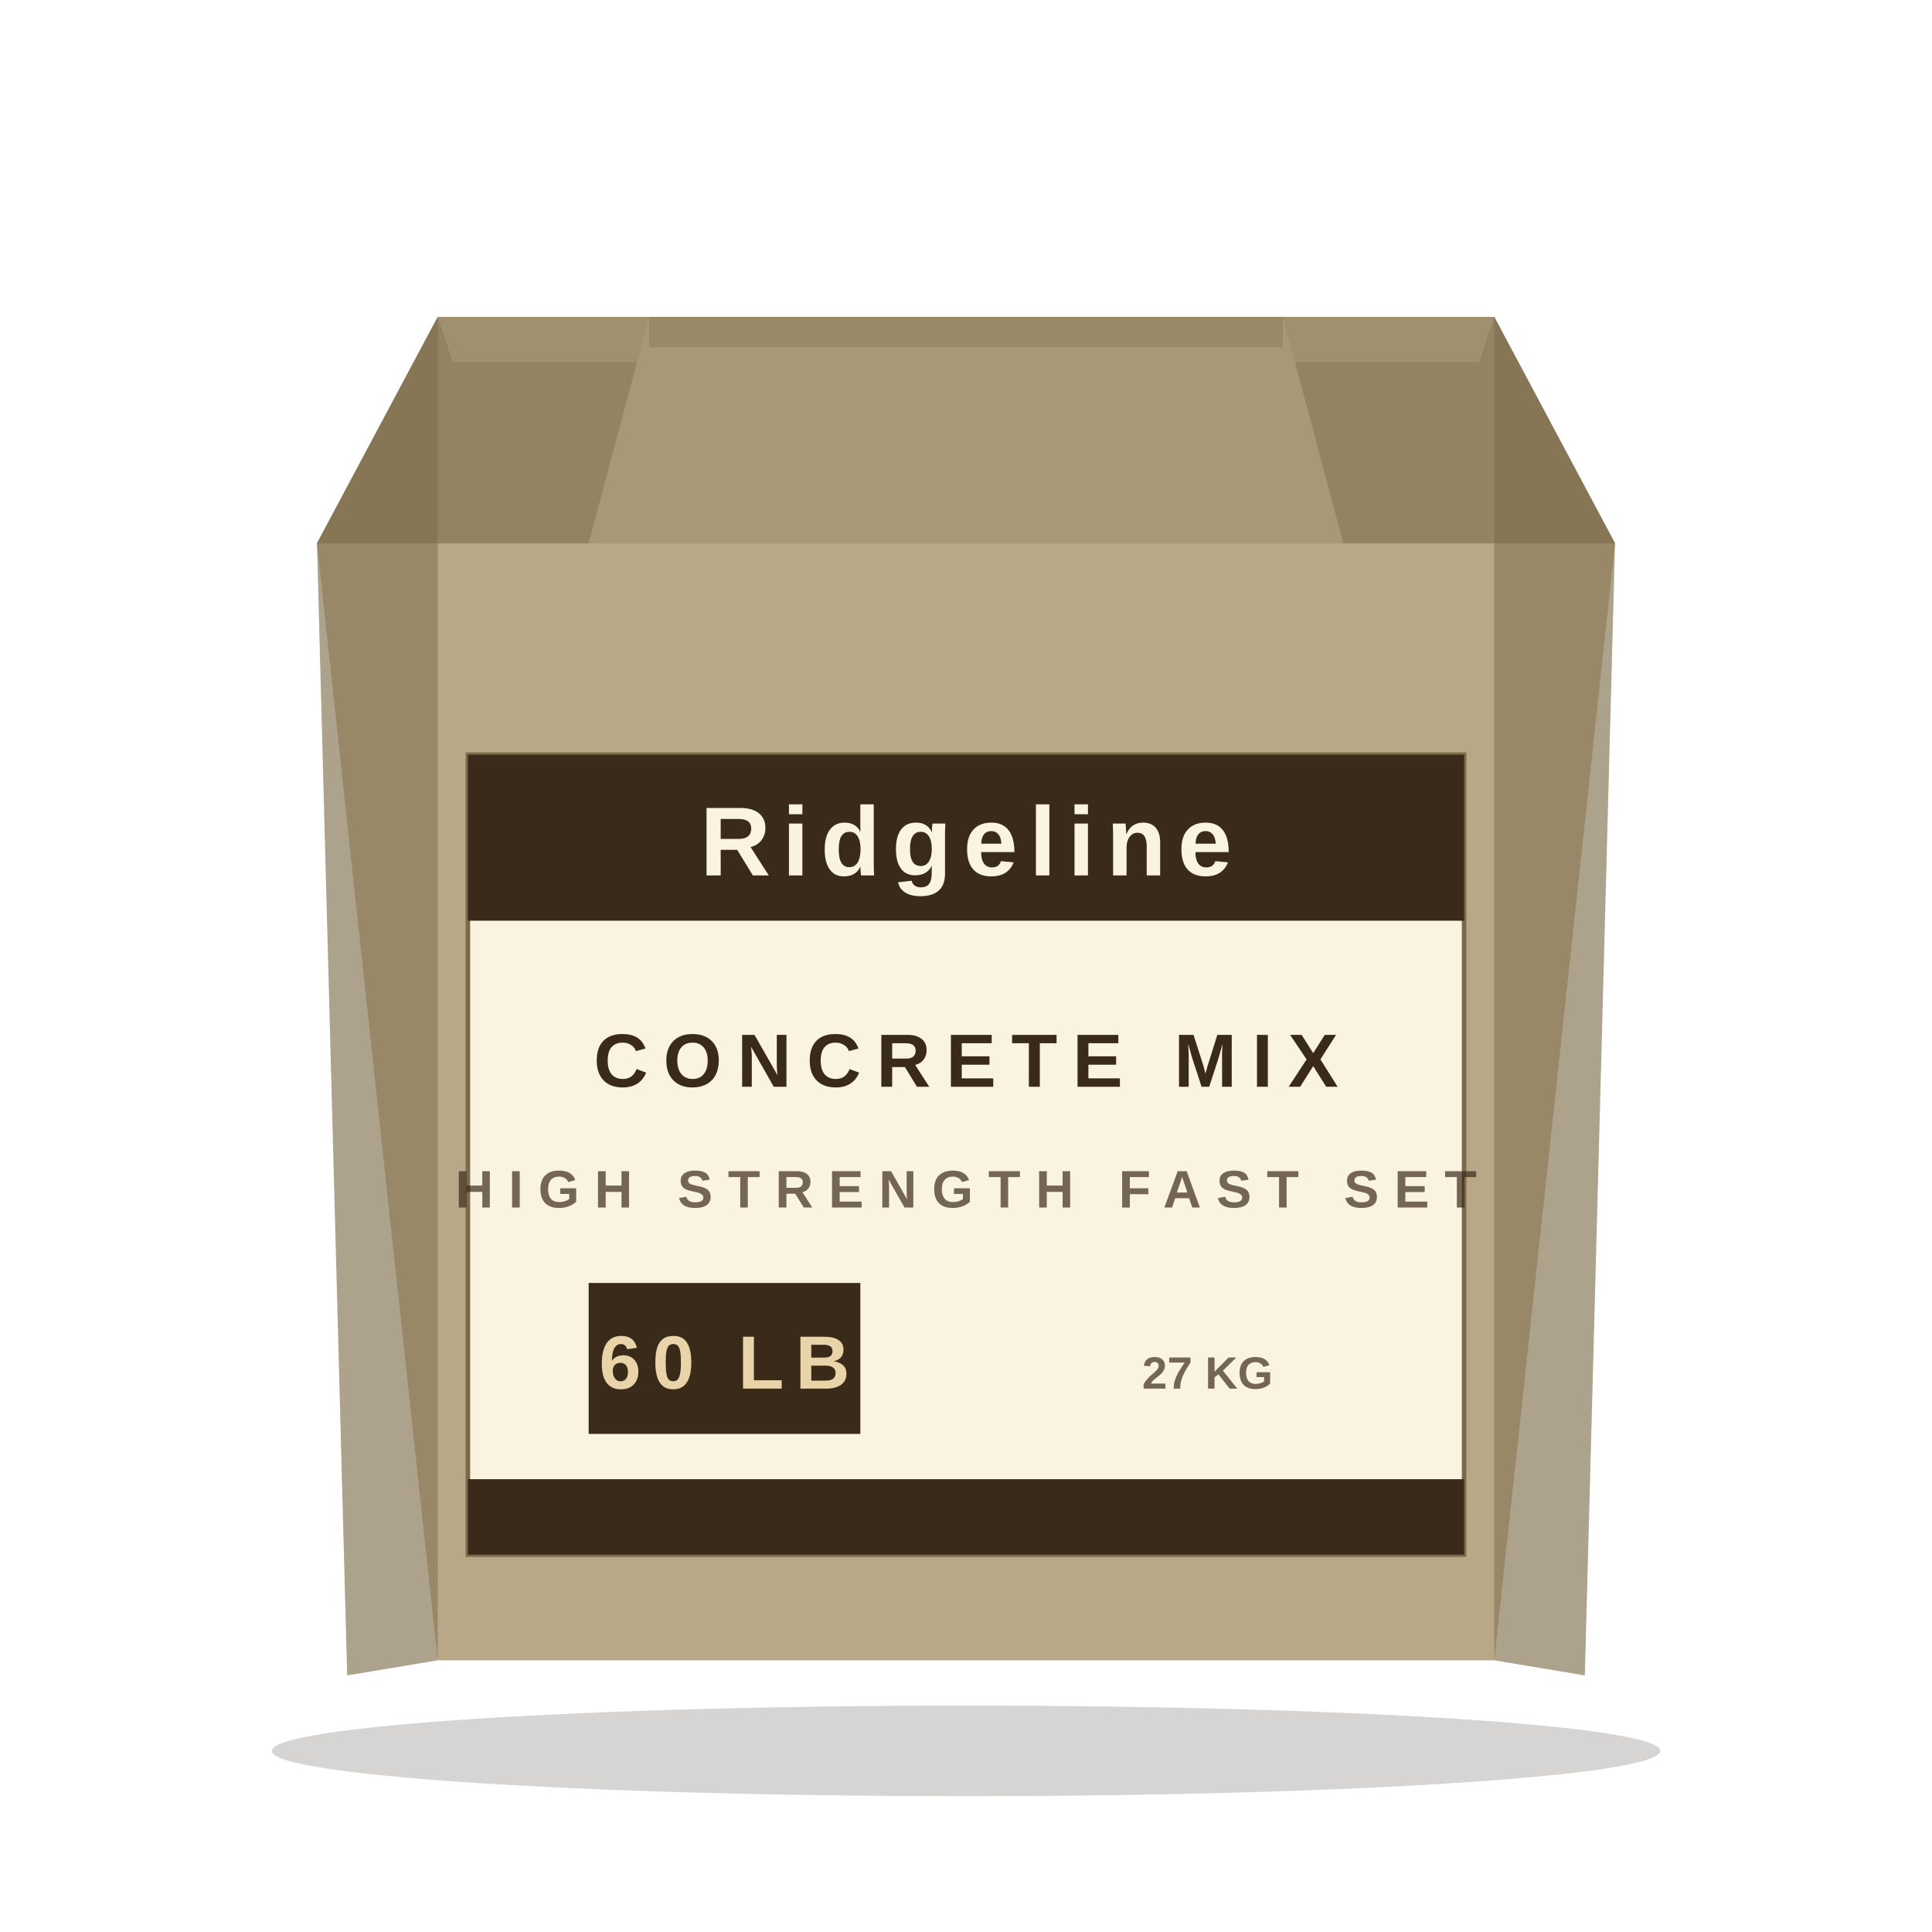
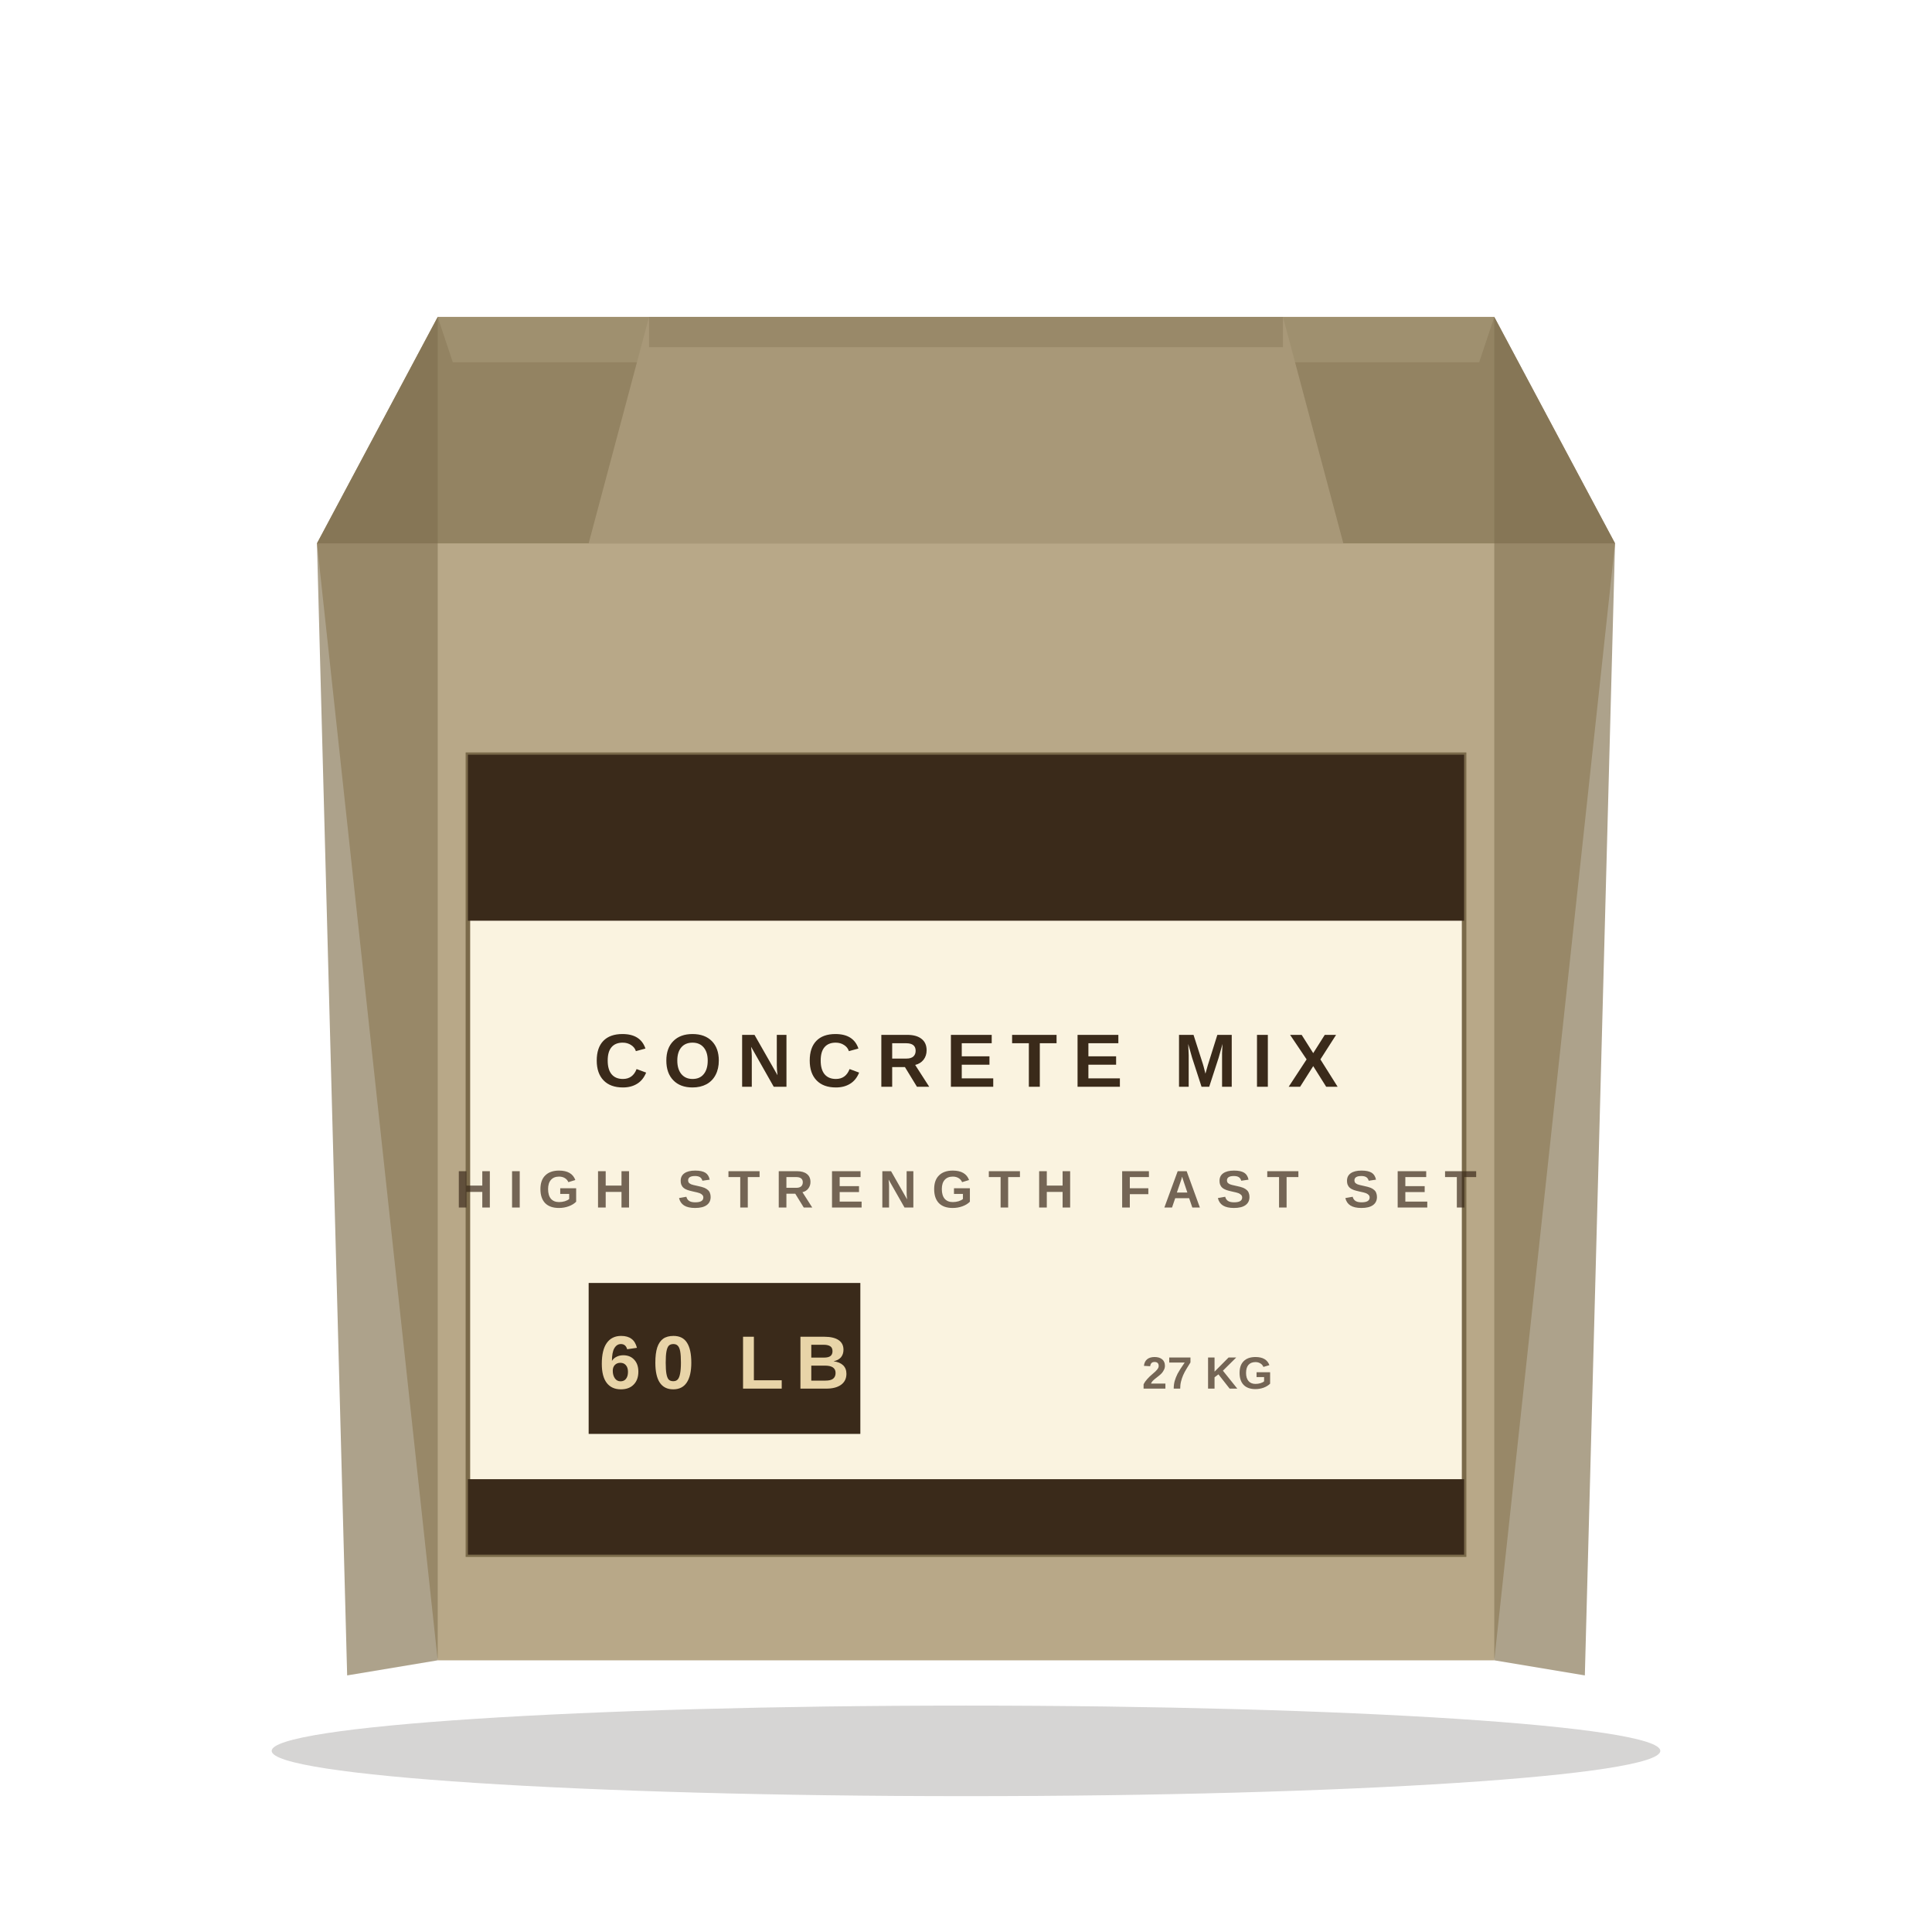
<svg xmlns="http://www.w3.org/2000/svg" viewBox="0 0 256 256" width="256" height="256">
  <defs>
    <style>
      .bagMain{fill:#b8a888}
      .bagShade{fill:#8a7a5a}
      .bagHi{fill:#d8c8a8}
      .bagRim{fill:#7a6a4a}
      .bagFold{fill:#a89878}
      .label{fill:#faf3e0}
      .labelBand{fill:#3a2a1a}
      .textBrand{font-family:Verdana,Arial,sans-serif;font-weight:700;letter-spacing:1.5px}
      .textSub{font-family:Verdana,Arial,sans-serif;font-weight:600;letter-spacing:2px}
      .textWt{font-family:Verdana,Arial,sans-serif;font-weight:700;letter-spacing:1.5px}
    </style>
  </defs>
  <ellipse cx="128" cy="232" rx="92" ry="6" fill="#1a1410" opacity="0.18" />
  <g>
    <polygon class="bagMain" points="58,42 198,42 214,72 198,220 58,220 42,72" />
    <polygon class="bagHi" points="58,42 198,42 196,48 60,48" />
    <polygon class="bagShade" points="198,42 214,72 210,222 198,220" opacity="0.7" />
    <polygon class="bagShade" points="58,42 42,72 46,222 58,220" opacity="0.7" />
    <polygon class="bagRim" points="58,42 198,42 214,72 42,72" opacity="0.6" />
    <polygon class="bagFold" points="86,42 170,42 178,72 78,72" />
    <polygon class="bagShade" points="86,42 170,42 170,46 86,46" opacity="0.5" />
  </g>
  <g>
    <rect class="label" x="62" y="100" width="132" height="106" />
    <rect class="label" x="62" y="100" width="132" height="106" fill="none" stroke="#7a6a4a" stroke-width="0.6" />
    <rect class="labelBand" x="62" y="100" width="132" height="22" />
-     <text class="textBrand" x="128" y="116" font-size="13" fill="#faf3e0" text-anchor="middle">Ridgeline</text>
    <rect class="labelBand" x="62" y="196" width="132" height="10" />
    <text class="textSub" x="128" y="144" font-size="10" fill="#3a2a1a" text-anchor="middle">CONCRETE MIX</text>
    <text class="textSub" x="128" y="160" font-size="7" fill="#3a2a1a" text-anchor="middle" opacity="0.7">HIGH STRENGTH  FAST SET</text>
    <rect x="78" y="170" width="36" height="20" fill="#3a2a1a" />
    <text class="textWt" x="96" y="184" font-size="10" fill="#e8d4a8" text-anchor="middle">60 LB</text>
    <text x="160" y="184" font-family="Verdana,Arial,sans-serif" font-weight="600" font-size="6" fill="#3a2a1a" text-anchor="middle" opacity="0.7">27 KG</text>
  </g>
</svg>
